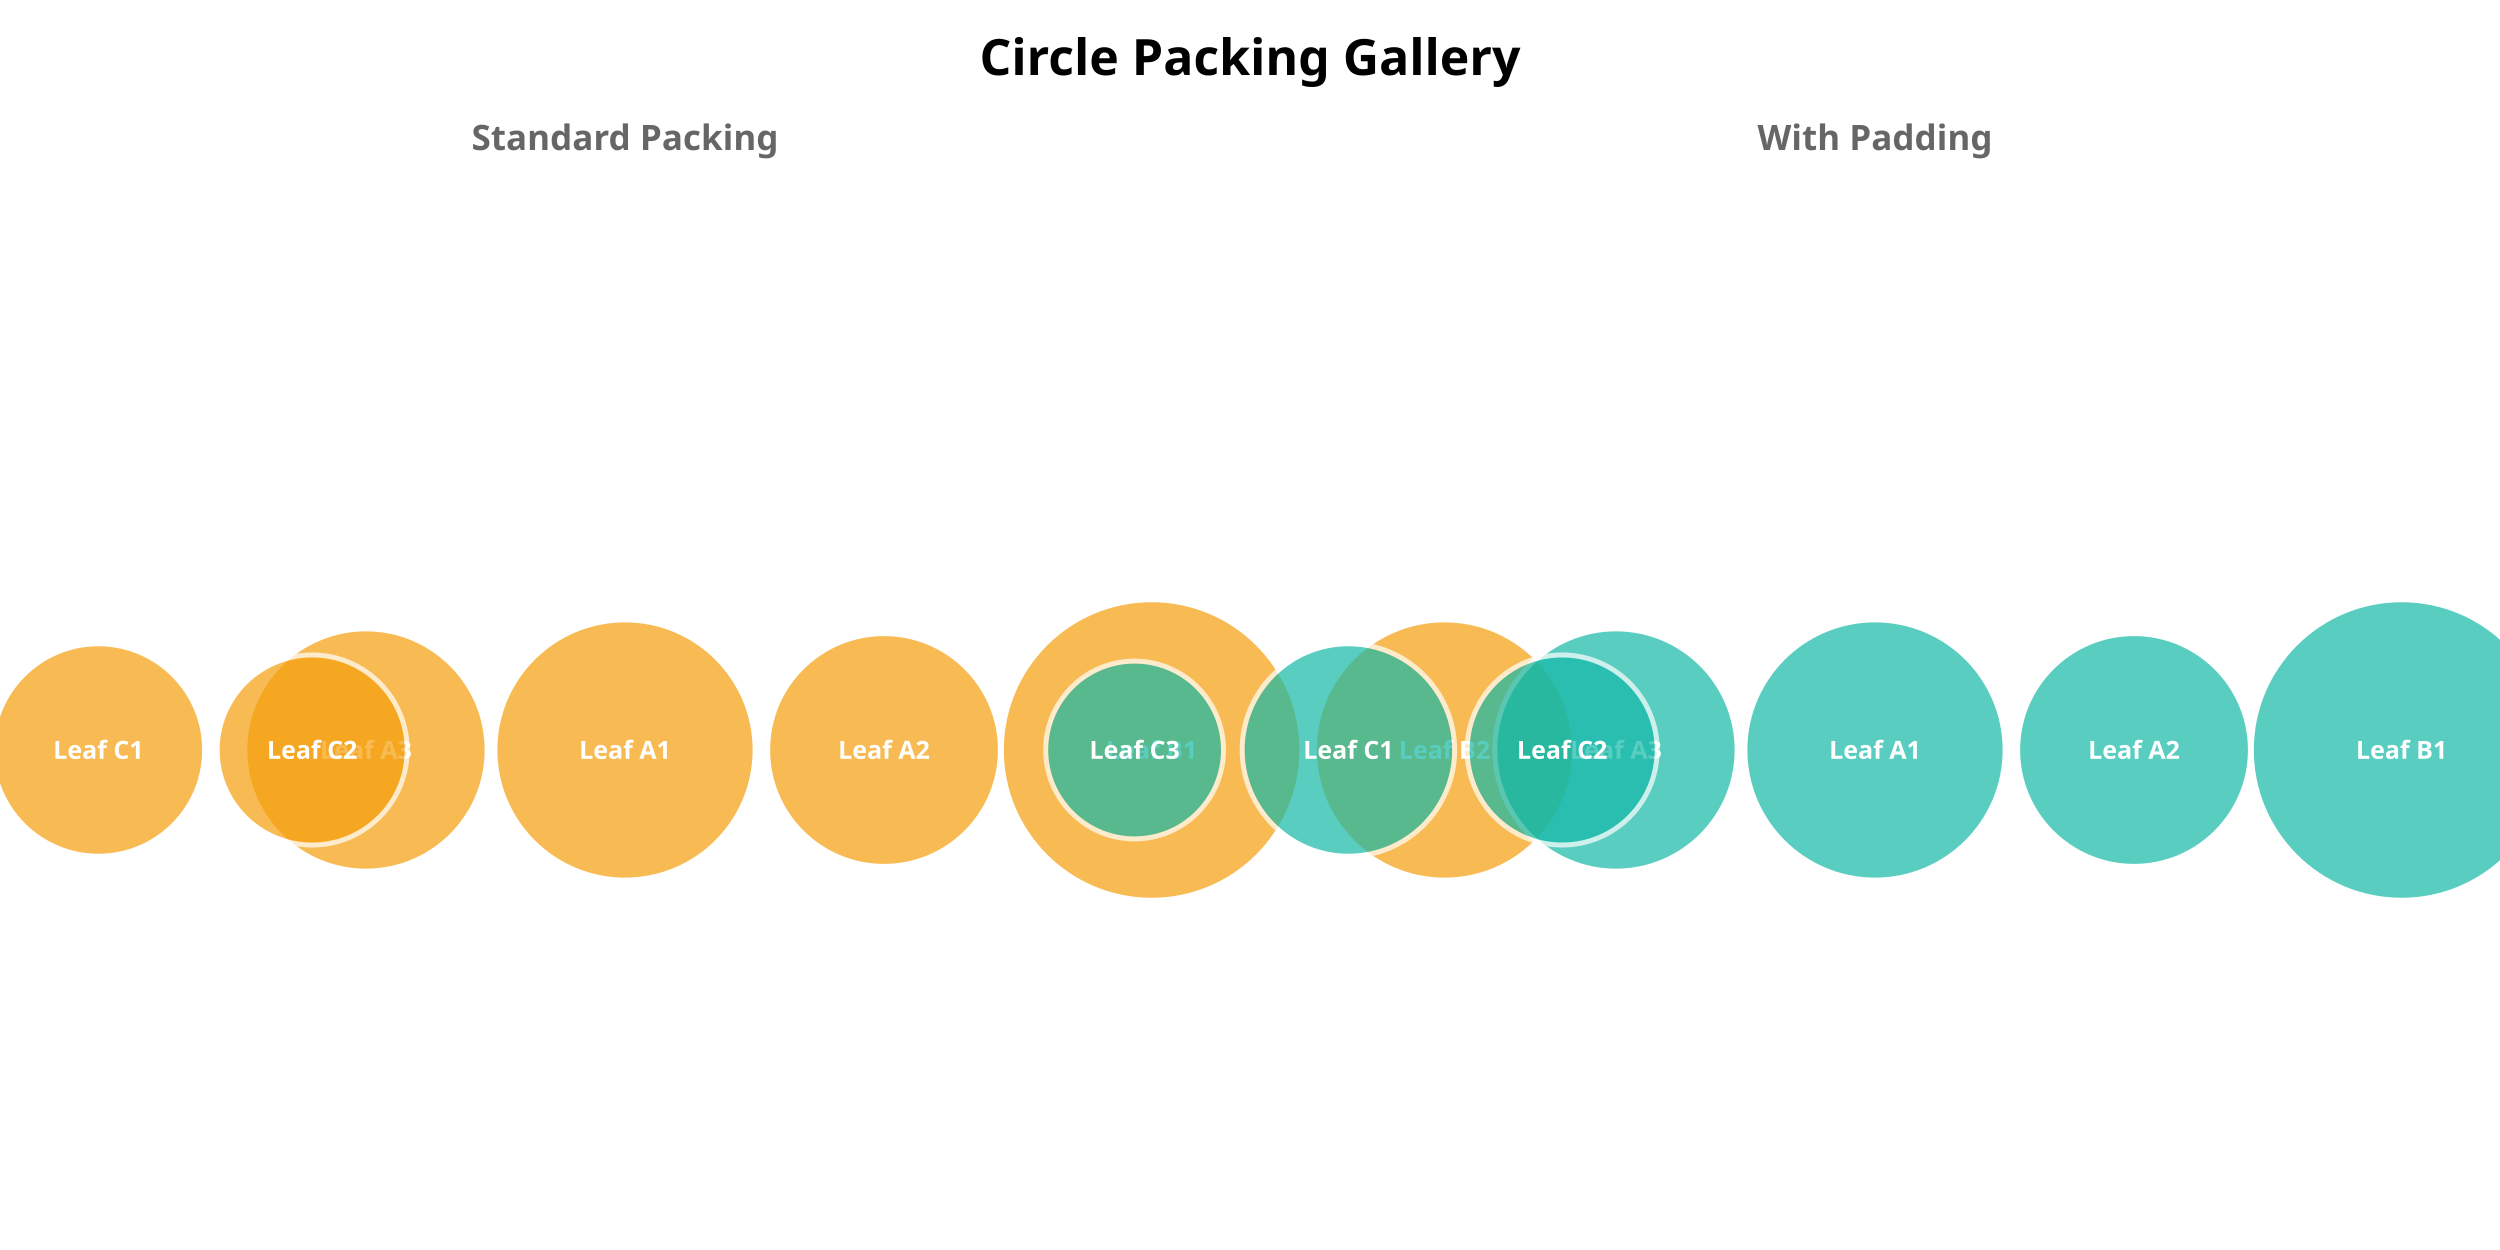
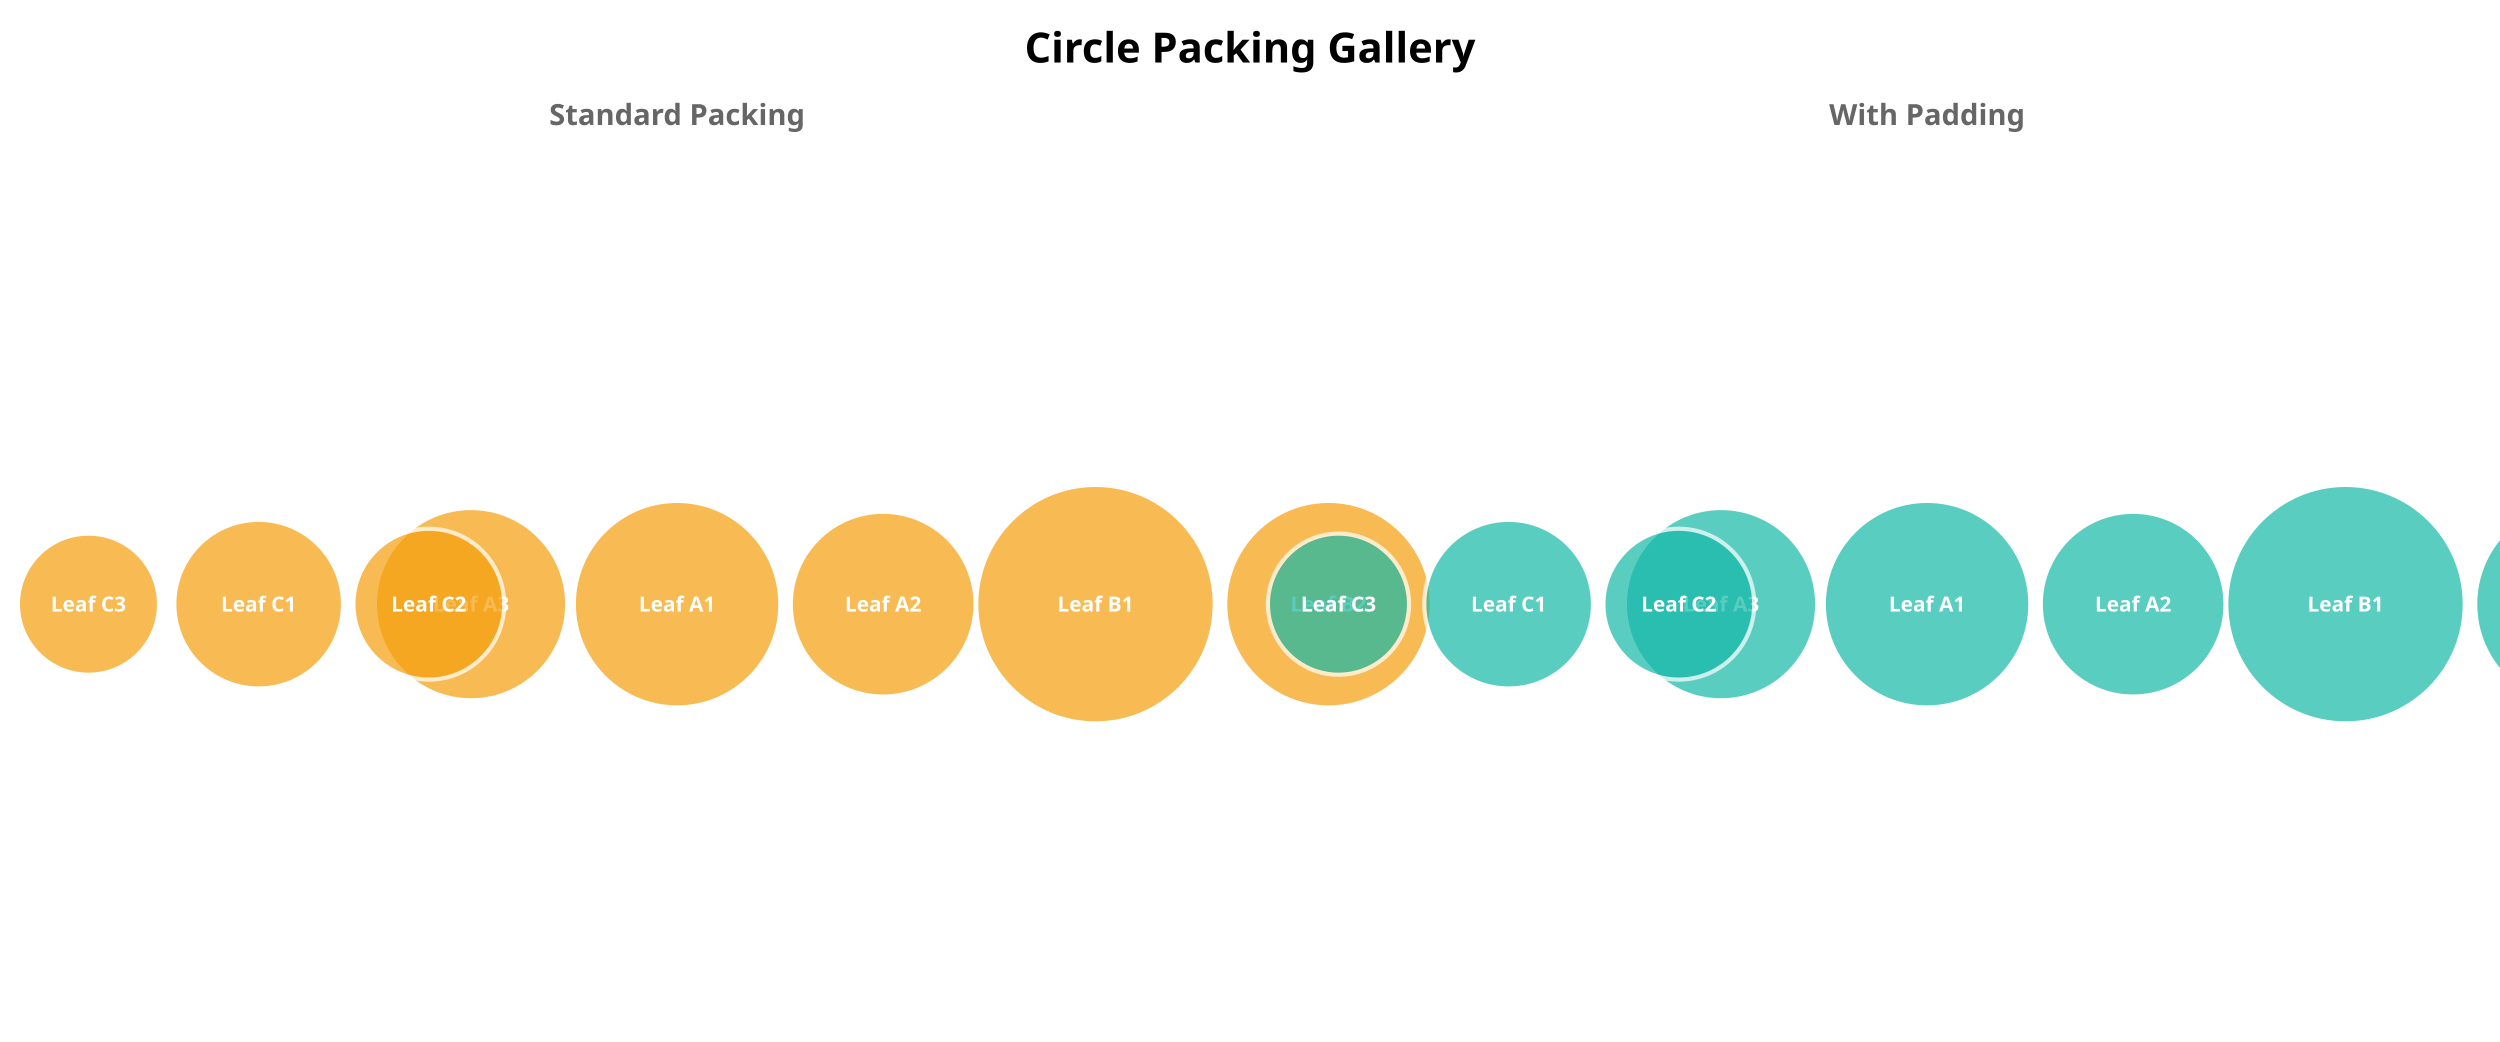
- <svg xmlns="http://www.w3.org/2000/svg" width="1000" height="500" viewBox="0 0 1000 500">
-   <rect x="0.00" y="0.00" width="1000.00" height="500.00" fill="#ffffff" />
-   <text x="500.00" y="30.00" fill="#000000" text-anchor="middle" font-family="sans-serif" font-size="20.00px" font-weight="bold">Circle Packing Gallery</text>
+ <svg xmlns="http://www.w3.org/2000/svg" width="1200" height="500" viewBox="0 0 1200 500">
+   <rect x="0.00" y="0.00" width="1200.00" height="500.00" fill="#ffffff" />
+   <text x="600.00" y="30.00" fill="#000000" text-anchor="middle" font-family="sans-serif" font-size="20.00px" font-weight="bold">Circle Packing Gallery</text>
  <g transform="translate(25, 60)">
-     <text x="225.00" y="0.00" fill="#666" text-anchor="middle" font-family="sans-serif" font-size="14.00px" font-weight="bold">Standard Packing</text>
-     <g transform="translate(0, 30)">
-       <circle cx="225.00" cy="210.00" r="52.05" fill="#f59e0b" stroke="#ffffff" stroke-width="2.00" opacity="0.70" />
-       <text x="225.00" y="210.00" fill="#ffffff" text-anchor="middle" dominant-baseline="middle" font-family="sans-serif" font-size="10.00px" font-weight="bold">Leaf A1</text>
-       <circle cx="328.61" cy="210.00" r="46.56" fill="#f59e0b" stroke="#ffffff" stroke-width="2.00" opacity="0.70" />
-       <text x="328.61" y="210.00" fill="#ffffff" text-anchor="middle" dominant-baseline="middle" font-family="sans-serif" font-size="10.00px" font-weight="bold">Leaf A2</text>
-       <circle cx="121.39" cy="210.00" r="48.46" fill="#f59e0b" stroke="#ffffff" stroke-width="2.00" opacity="0.70" />
-       <text x="121.39" y="210.00" fill="#ffffff" text-anchor="middle" dominant-baseline="middle" font-family="sans-serif" font-size="10.00px" font-weight="bold">Leaf A3</text>
-       <circle cx="435.64" cy="210.00" r="60.11" fill="#f59e0b" stroke="#ffffff" stroke-width="2.00" opacity="0.70" />
-       <text x="435.64" y="210.00" fill="#ffffff" text-anchor="middle" dominant-baseline="middle" font-family="sans-serif" font-size="10.00px" font-weight="bold">Leaf B1</text>
-       <circle cx="552.80" cy="210.00" r="52.05" fill="#f59e0b" stroke="#ffffff" stroke-width="2.00" opacity="0.70" />
-       <text x="552.80" y="210.00" fill="#ffffff" text-anchor="middle" dominant-baseline="middle" font-family="sans-serif" font-size="10.00px" font-weight="bold">Leaf B2</text>
-       <circle cx="14.36" cy="210.00" r="42.50" fill="#f59e0b" stroke="#ffffff" stroke-width="2.00" opacity="0.70" />
-       <text x="14.36" y="210.00" fill="#ffffff" text-anchor="middle" dominant-baseline="middle" font-family="sans-serif" font-size="10.00px" font-weight="bold">Leaf C1</text>
-       <circle cx="99.87" cy="210.00" r="38.01" fill="#f59e0b" stroke="#ffffff" stroke-width="2.00" opacity="0.70" />
-       <text x="99.87" y="210.00" fill="#ffffff" text-anchor="middle" dominant-baseline="middle" font-family="sans-serif" font-size="10.00px" font-weight="bold">Leaf C2</text>
-       <circle cx="-71.16" cy="210.00" r="35.56" fill="#f59e0b" stroke="#ffffff" stroke-width="2.00" opacity="0.70" />
-       <text x="-71.16" y="210.00" fill="#ffffff" text-anchor="middle" dominant-baseline="middle" font-family="sans-serif" font-size="10.00px" font-weight="bold">Leaf C3</text>
+     <text x="300.00" y="0.00" fill="#666" text-anchor="middle" font-family="sans-serif" font-size="14.00px" font-weight="bold">Standard Packing</text>
+     <g transform="translate(100, 30)">
+       <circle cx="200.00" cy="200.00" r="49.57" fill="#f59e0b" stroke="#ffffff" stroke-width="2.00" opacity="0.70" />
+       <text x="200.00" y="200.00" fill="#ffffff" text-anchor="middle" dominant-baseline="middle" font-family="sans-serif" font-size="10.00px" font-weight="bold">Leaf A1</text>
+       <circle cx="298.91" cy="200.00" r="44.34" fill="#f59e0b" stroke="#ffffff" stroke-width="2.00" opacity="0.70" />
+       <text x="298.91" y="200.00" fill="#ffffff" text-anchor="middle" dominant-baseline="middle" font-family="sans-serif" font-size="10.00px" font-weight="bold">Leaf A2</text>
+       <circle cx="101.09" cy="200.00" r="46.15" fill="#f59e0b" stroke="#ffffff" stroke-width="2.00" opacity="0.70" />
+       <text x="101.09" y="200.00" fill="#ffffff" text-anchor="middle" dominant-baseline="middle" font-family="sans-serif" font-size="10.00px" font-weight="bold">Leaf A3</text>
+       <circle cx="400.85" cy="200.00" r="57.24" fill="#f59e0b" stroke="#ffffff" stroke-width="2.00" opacity="0.70" />
+       <text x="400.85" y="200.00" fill="#ffffff" text-anchor="middle" dominant-baseline="middle" font-family="sans-serif" font-size="10.00px" font-weight="bold">Leaf B1</text>
+       <circle cx="512.67" cy="200.00" r="49.57" fill="#f59e0b" stroke="#ffffff" stroke-width="2.00" opacity="0.70" />
+       <text x="512.67" y="200.00" fill="#ffffff" text-anchor="middle" dominant-baseline="middle" font-family="sans-serif" font-size="10.00px" font-weight="bold">Leaf B2</text>
+       <circle cx="-0.85" cy="200.00" r="40.48" fill="#f59e0b" stroke="#ffffff" stroke-width="2.00" opacity="0.70" />
+       <text x="-0.85" y="200.00" fill="#ffffff" text-anchor="middle" dominant-baseline="middle" font-family="sans-serif" font-size="10.00px" font-weight="bold">Leaf C1</text>
+       <circle cx="80.83" cy="200.00" r="36.20" fill="#f59e0b" stroke="#ffffff" stroke-width="2.00" opacity="0.70" />
+       <text x="80.83" y="200.00" fill="#ffffff" text-anchor="middle" dominant-baseline="middle" font-family="sans-serif" font-size="10.00px" font-weight="bold">Leaf C2</text>
+       <circle cx="-82.53" cy="200.00" r="33.87" fill="#f59e0b" stroke="#ffffff" stroke-width="2.00" opacity="0.70" />
+       <text x="-82.53" y="200.00" fill="#ffffff" text-anchor="middle" dominant-baseline="middle" font-family="sans-serif" font-size="10.00px" font-weight="bold">Leaf C3</text>
    </g>
  </g>
-   <g transform="translate(525, 60)">
-     <text x="225.00" y="0.00" fill="#666" text-anchor="middle" font-family="sans-serif" font-size="14.00px" font-weight="bold">With Padding</text>
-     <g transform="translate(0, 30)">
-       <circle cx="225.00" cy="210.00" r="52.05" fill="#14b8a6" stroke="#ffffff" stroke-width="2.00" opacity="0.70" />
-       <text x="225.00" y="210.00" fill="#ffffff" text-anchor="middle" dominant-baseline="middle" font-family="sans-serif" font-size="10.00px" font-weight="bold">Leaf A1</text>
-       <circle cx="328.61" cy="210.00" r="46.56" fill="#14b8a6" stroke="#ffffff" stroke-width="2.00" opacity="0.70" />
-       <text x="328.61" y="210.00" fill="#ffffff" text-anchor="middle" dominant-baseline="middle" font-family="sans-serif" font-size="10.00px" font-weight="bold">Leaf A2</text>
-       <circle cx="121.39" cy="210.00" r="48.46" fill="#14b8a6" stroke="#ffffff" stroke-width="2.00" opacity="0.70" />
-       <text x="121.39" y="210.00" fill="#ffffff" text-anchor="middle" dominant-baseline="middle" font-family="sans-serif" font-size="10.00px" font-weight="bold">Leaf A3</text>
-       <circle cx="435.64" cy="210.00" r="60.11" fill="#14b8a6" stroke="#ffffff" stroke-width="2.00" opacity="0.70" />
-       <text x="435.64" y="210.00" fill="#ffffff" text-anchor="middle" dominant-baseline="middle" font-family="sans-serif" font-size="10.00px" font-weight="bold">Leaf B1</text>
-       <circle cx="552.80" cy="210.00" r="52.05" fill="#14b8a6" stroke="#ffffff" stroke-width="2.00" opacity="0.70" />
-       <text x="552.80" y="210.00" fill="#ffffff" text-anchor="middle" dominant-baseline="middle" font-family="sans-serif" font-size="10.00px" font-weight="bold">Leaf B2</text>
-       <circle cx="14.36" cy="210.00" r="42.50" fill="#14b8a6" stroke="#ffffff" stroke-width="2.00" opacity="0.70" />
-       <text x="14.36" y="210.00" fill="#ffffff" text-anchor="middle" dominant-baseline="middle" font-family="sans-serif" font-size="10.00px" font-weight="bold">Leaf C1</text>
-       <circle cx="99.87" cy="210.00" r="38.01" fill="#14b8a6" stroke="#ffffff" stroke-width="2.00" opacity="0.70" />
-       <text x="99.87" y="210.00" fill="#ffffff" text-anchor="middle" dominant-baseline="middle" font-family="sans-serif" font-size="10.00px" font-weight="bold">Leaf C2</text>
-       <circle cx="-71.16" cy="210.00" r="35.56" fill="#14b8a6" stroke="#ffffff" stroke-width="2.00" opacity="0.70" />
-       <text x="-71.16" y="210.00" fill="#ffffff" text-anchor="middle" dominant-baseline="middle" font-family="sans-serif" font-size="10.00px" font-weight="bold">Leaf C3</text>
+   <g transform="translate(625, 60)">
+     <text x="300.00" y="0.00" fill="#666" text-anchor="middle" font-family="sans-serif" font-size="14.00px" font-weight="bold">With Padding</text>
+     <g transform="translate(100, 30)">
+       <circle cx="200.00" cy="200.00" r="49.57" fill="#14b8a6" stroke="#ffffff" stroke-width="2.00" opacity="0.70" />
+       <text x="200.00" y="200.00" fill="#ffffff" text-anchor="middle" dominant-baseline="middle" font-family="sans-serif" font-size="10.00px" font-weight="bold">Leaf A1</text>
+       <circle cx="298.91" cy="200.00" r="44.34" fill="#14b8a6" stroke="#ffffff" stroke-width="2.00" opacity="0.70" />
+       <text x="298.91" y="200.00" fill="#ffffff" text-anchor="middle" dominant-baseline="middle" font-family="sans-serif" font-size="10.00px" font-weight="bold">Leaf A2</text>
+       <circle cx="101.09" cy="200.00" r="46.15" fill="#14b8a6" stroke="#ffffff" stroke-width="2.00" opacity="0.70" />
+       <text x="101.09" y="200.00" fill="#ffffff" text-anchor="middle" dominant-baseline="middle" font-family="sans-serif" font-size="10.00px" font-weight="bold">Leaf A3</text>
+       <circle cx="400.85" cy="200.00" r="57.24" fill="#14b8a6" stroke="#ffffff" stroke-width="2.00" opacity="0.70" />
+       <text x="400.85" y="200.00" fill="#ffffff" text-anchor="middle" dominant-baseline="middle" font-family="sans-serif" font-size="10.00px" font-weight="bold">Leaf B1</text>
+       <circle cx="512.67" cy="200.00" r="49.57" fill="#14b8a6" stroke="#ffffff" stroke-width="2.00" opacity="0.70" />
+       <text x="512.67" y="200.00" fill="#ffffff" text-anchor="middle" dominant-baseline="middle" font-family="sans-serif" font-size="10.00px" font-weight="bold">Leaf B2</text>
+       <circle cx="-0.85" cy="200.00" r="40.48" fill="#14b8a6" stroke="#ffffff" stroke-width="2.00" opacity="0.70" />
+       <text x="-0.85" y="200.00" fill="#ffffff" text-anchor="middle" dominant-baseline="middle" font-family="sans-serif" font-size="10.00px" font-weight="bold">Leaf C1</text>
+       <circle cx="80.83" cy="200.00" r="36.20" fill="#14b8a6" stroke="#ffffff" stroke-width="2.00" opacity="0.70" />
+       <text x="80.83" y="200.00" fill="#ffffff" text-anchor="middle" dominant-baseline="middle" font-family="sans-serif" font-size="10.00px" font-weight="bold">Leaf C2</text>
+       <circle cx="-82.53" cy="200.00" r="33.87" fill="#14b8a6" stroke="#ffffff" stroke-width="2.00" opacity="0.70" />
+       <text x="-82.53" y="200.00" fill="#ffffff" text-anchor="middle" dominant-baseline="middle" font-family="sans-serif" font-size="10.00px" font-weight="bold">Leaf C3</text>
    </g>
  </g>
</svg>
